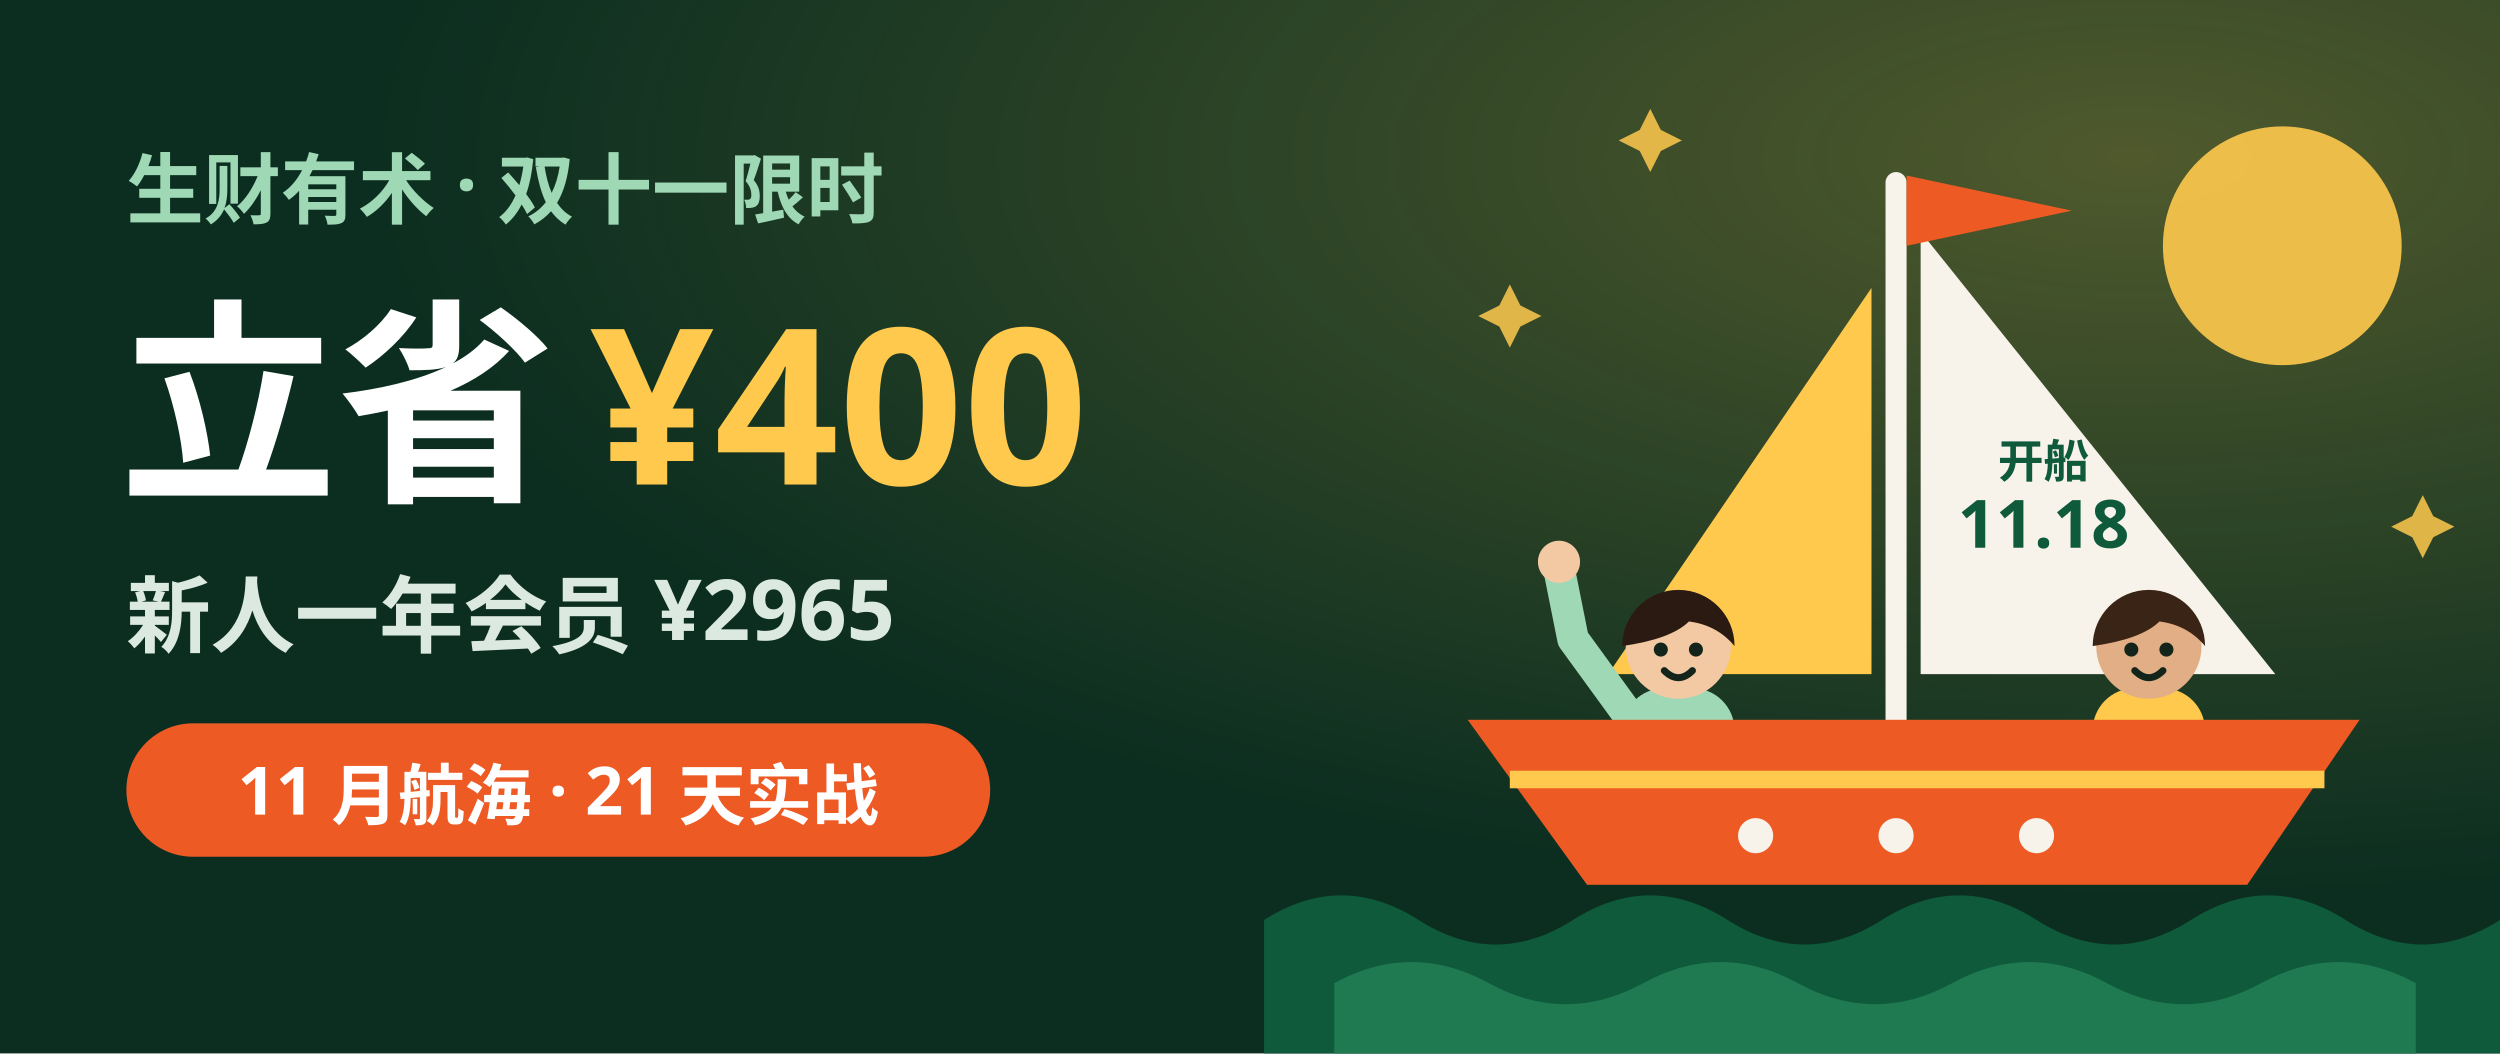
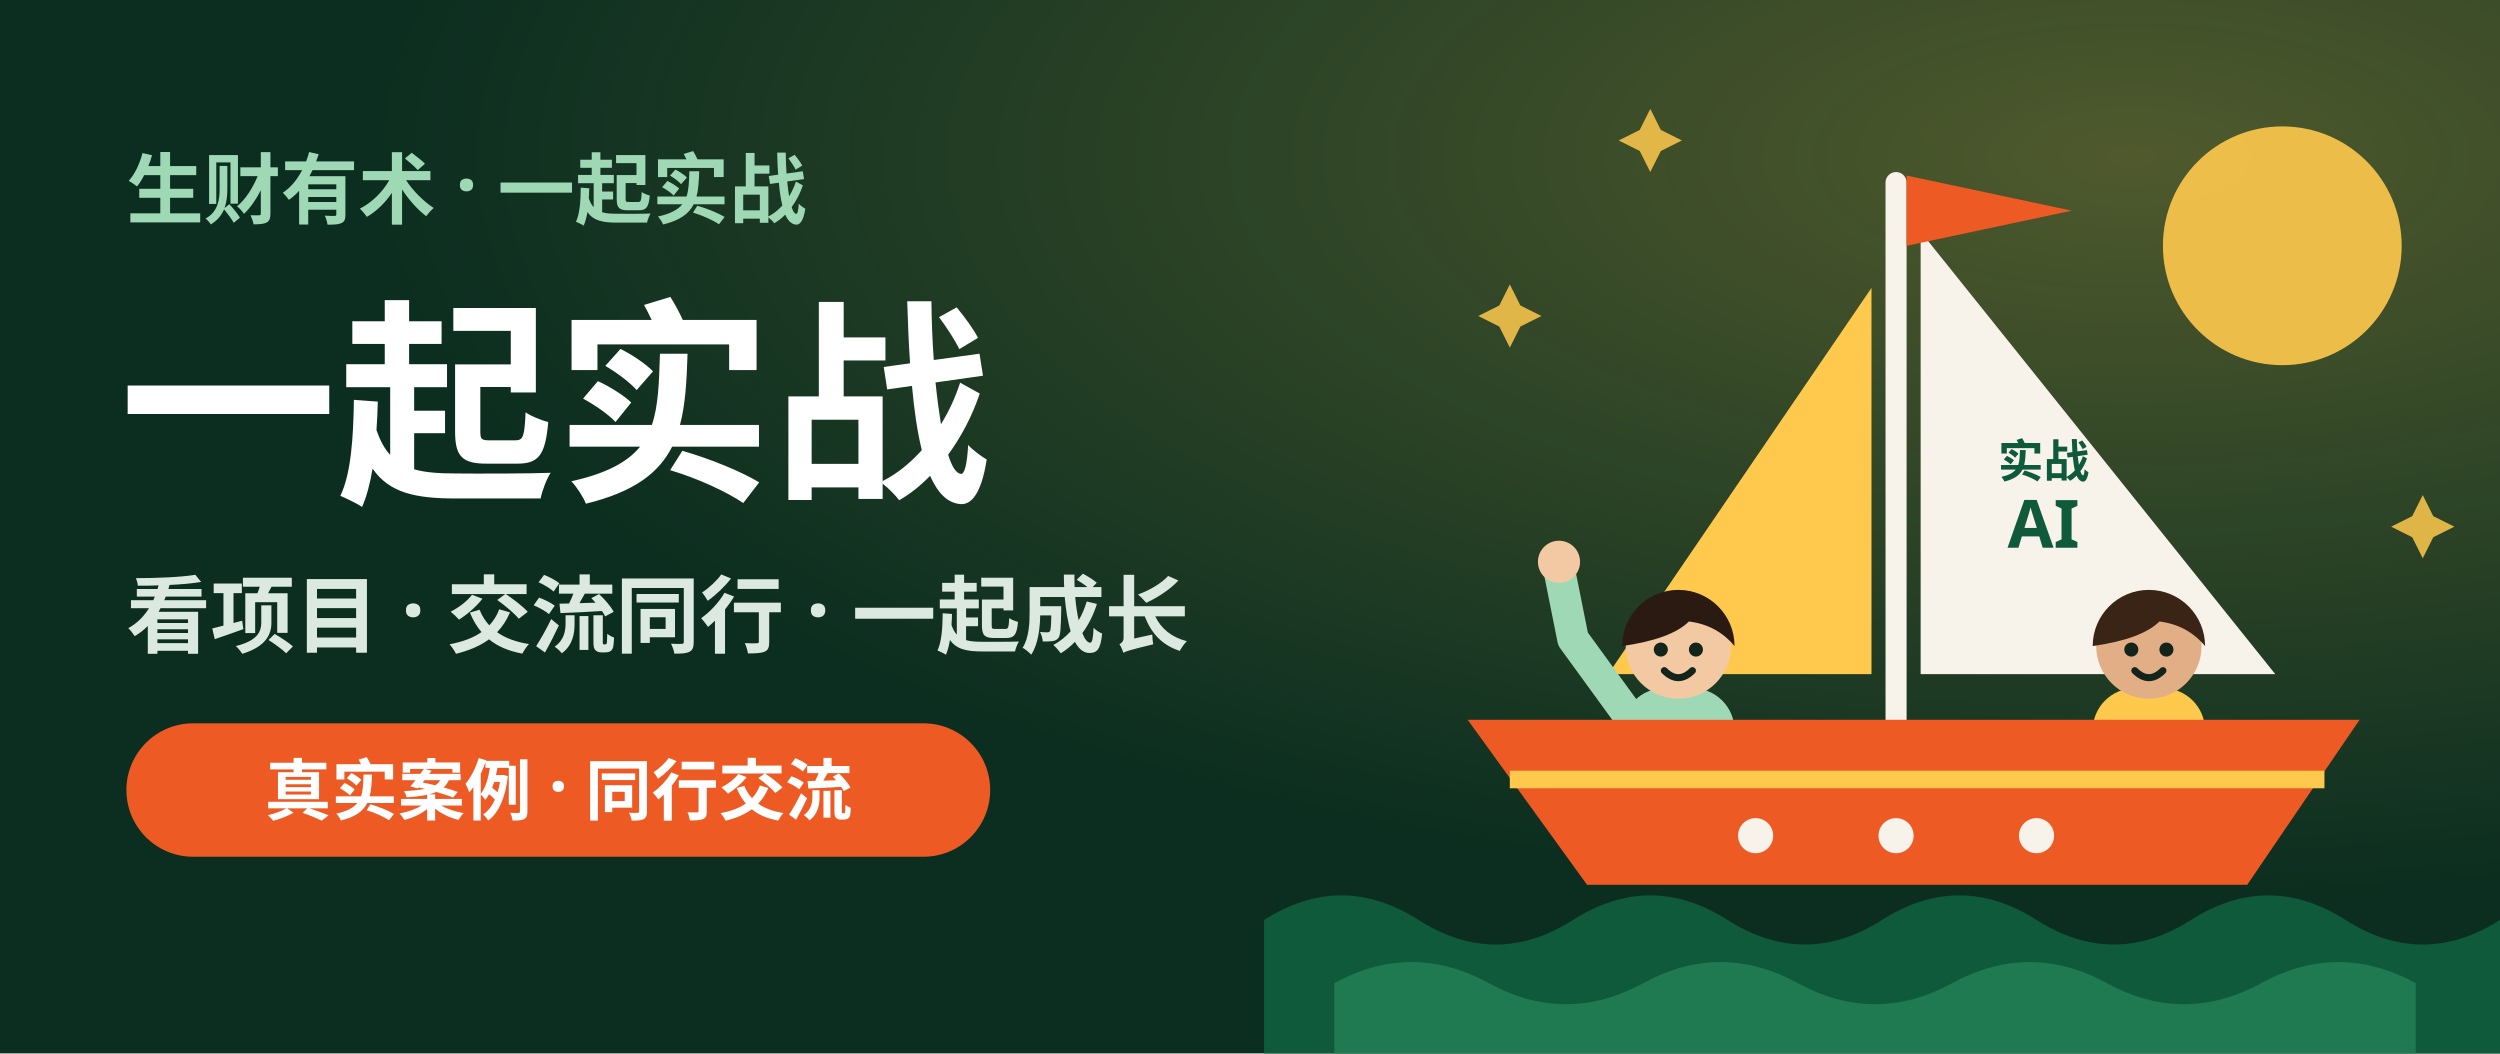
<svg xmlns="http://www.w3.org/2000/svg" viewBox="0 0 712 300" width="712" height="300" font-family="PingFang SC,Noto Sans SC,sans-serif">
  <defs>
    <radialGradient id="jg" cx="85%" cy="15%" r="70%">
      <stop offset="0" stop-color="#FFC94D" stop-opacity=".28" />
      <stop offset="1" stop-color="#FFC94D" stop-opacity="0" />
    </radialGradient>
  </defs>
  <rect width="712" height="300" fill="#0B2E20" />
  <rect width="712" height="300" fill="url(#jg)" />
  <circle cx="650" cy="70" r="34" fill="#FFC94D" opacity=".9" />
  <line x1="540" y1="52" x2="540" y2="205" stroke="#F7F3EA" stroke-width="6" stroke-linecap="round" />
  <path d="M547 66 L547 192 L648 192 Z" fill="#F7F3EA" />
-   <text x="582" y="156" text-anchor="middle" font-size="19" font-weight="900" fill="#0E5A3A">11.18</text>
-   <text x="582" y="136" text-anchor="middle" font-size="13" font-weight="800" fill="#0E5A3A">开船</text>
+   <text x="582" y="156" text-anchor="middle" font-size="19" font-weight="900" fill="#0E5A3A">AI</text>
+   <text x="582" y="136" text-anchor="middle" font-size="13" font-weight="800" fill="#0E5A3A">实战</text>
  <path d="M533 82 L533 192 L458 192 Z" fill="#FFC94D" />
  <path d="M543 50 L590 60 L543 70 Z" fill="#EE5A24" />
  <rect x="462" y="196" width="32" height="34" rx="12" fill="#9FD8B5" />
  <circle cx="478" cy="184" r="15" fill="#F3C9A4" />
  <path d="M462 184 a16 16 0 0 1 32 0 q-5 -6 -13 -7 q-5 5 -19 7z" fill="#2B1A12" />
  <circle cx="473" cy="185" r="2" fill="#13241B" />
  <circle cx="483" cy="185" r="2" fill="#13241B" />
  <path d="M474 191 q4 4 8 0" stroke="#13241B" stroke-width="2" fill="none" stroke-linecap="round" />
  <polyline points="464,204 448,182 444,162" fill="none" stroke="#9FD8B5" stroke-width="9" stroke-linecap="round" stroke-linejoin="round" />
  <circle cx="444" cy="160" r="6" fill="#F3C9A4" />
  <rect x="596" y="196" width="32" height="34" rx="12" fill="#FFC94D" />
  <circle cx="612" cy="184" r="15" fill="#E2AE85" />
  <path d="M596 184 a16 16 0 0 1 32 0 q-5 -6 -13 -7 q-5 5 -19 7z" fill="#3A2416" />
  <circle cx="607" cy="185" r="2" fill="#13241B" />
  <circle cx="617" cy="185" r="2" fill="#13241B" />
  <path d="M608 191 q4 4 8 0" stroke="#13241B" stroke-width="2" fill="none" stroke-linecap="round" />
  <path d="M418 205 L672 205 L640 252 L452 252 Z" fill="#EE5A24" />
  <path d="M430 222 L662 222" stroke="#FFC94D" stroke-width="5" />
  <circle cx="500" cy="238" r="5" fill="#F7F3EA" />
  <circle cx="540" cy="238" r="5" fill="#F7F3EA" />
  <circle cx="580" cy="238" r="5" fill="#F7F3EA" />
  <path d="M360 262 q22 -14 44 0 t44 0 t44 0 t44 0 t44 0 t44 0 t44 0 t44 0 V300 H360 Z" fill="#0E5A3A" />
  <path d="M380 280 q22 -12 44 0 t44 0 t44 0 t44 0 t44 0 t44 0 t44 0 V300 H380 Z" fill="#1F7A52" />
  <path d="M430 81 L433 87 L439 90 L433 93 L430 99 L427 93 L421 90 L427 87z" fill="#FFC94D" opacity=".85" />
  <path d="M690 141 L693 147 L699 150 L693 153 L690 159 L687 153 L681 150 L687 147z" fill="#FFC94D" opacity=".85" />
  <path d="M470 31 L473 37 L479 40 L473 43 L470 49 L467 43 L461 40 L467 37z" fill="#FFC94D" opacity=".85" />
-   <text x="36" y="62" font-size="22" font-weight="800" fill="#9FD8B5">生财有术 · 双十一限时</text>
-   <text x="34" y="138" font-size="62" font-weight="900" fill="#fff">立省<tspan fill="#FFC94D" dx="10">¥400</tspan>
-   </text>
-   <text x="36" y="184" font-size="24" font-weight="700" fill="#DCE9E0">新人一年会员 ¥2965</text>
+   <text x="36" y="62" font-size="22" font-weight="800" fill="#9FD8B5">生财有术 · 一起实战</text>
+   <text x="34" y="138" font-size="62" font-weight="900" fill="#fff">一起实战</text>
+   <text x="36" y="184" font-size="24" font-weight="700" fill="#DCE9E0">看项目 · 交流同行 · 一起成长</text>
  <rect x="36" y="206" width="246" height="38" rx="19" fill="#EE5A24" />
-   <text x="159" y="232" text-anchor="middle" font-size="19" font-weight="900" fill="#fff">11 月航海 · 21 天实战</text>
+   <text x="159" y="232" text-anchor="middle" font-size="19" font-weight="900" fill="#fff">真实案例 · 同行交流</text>
</svg>
